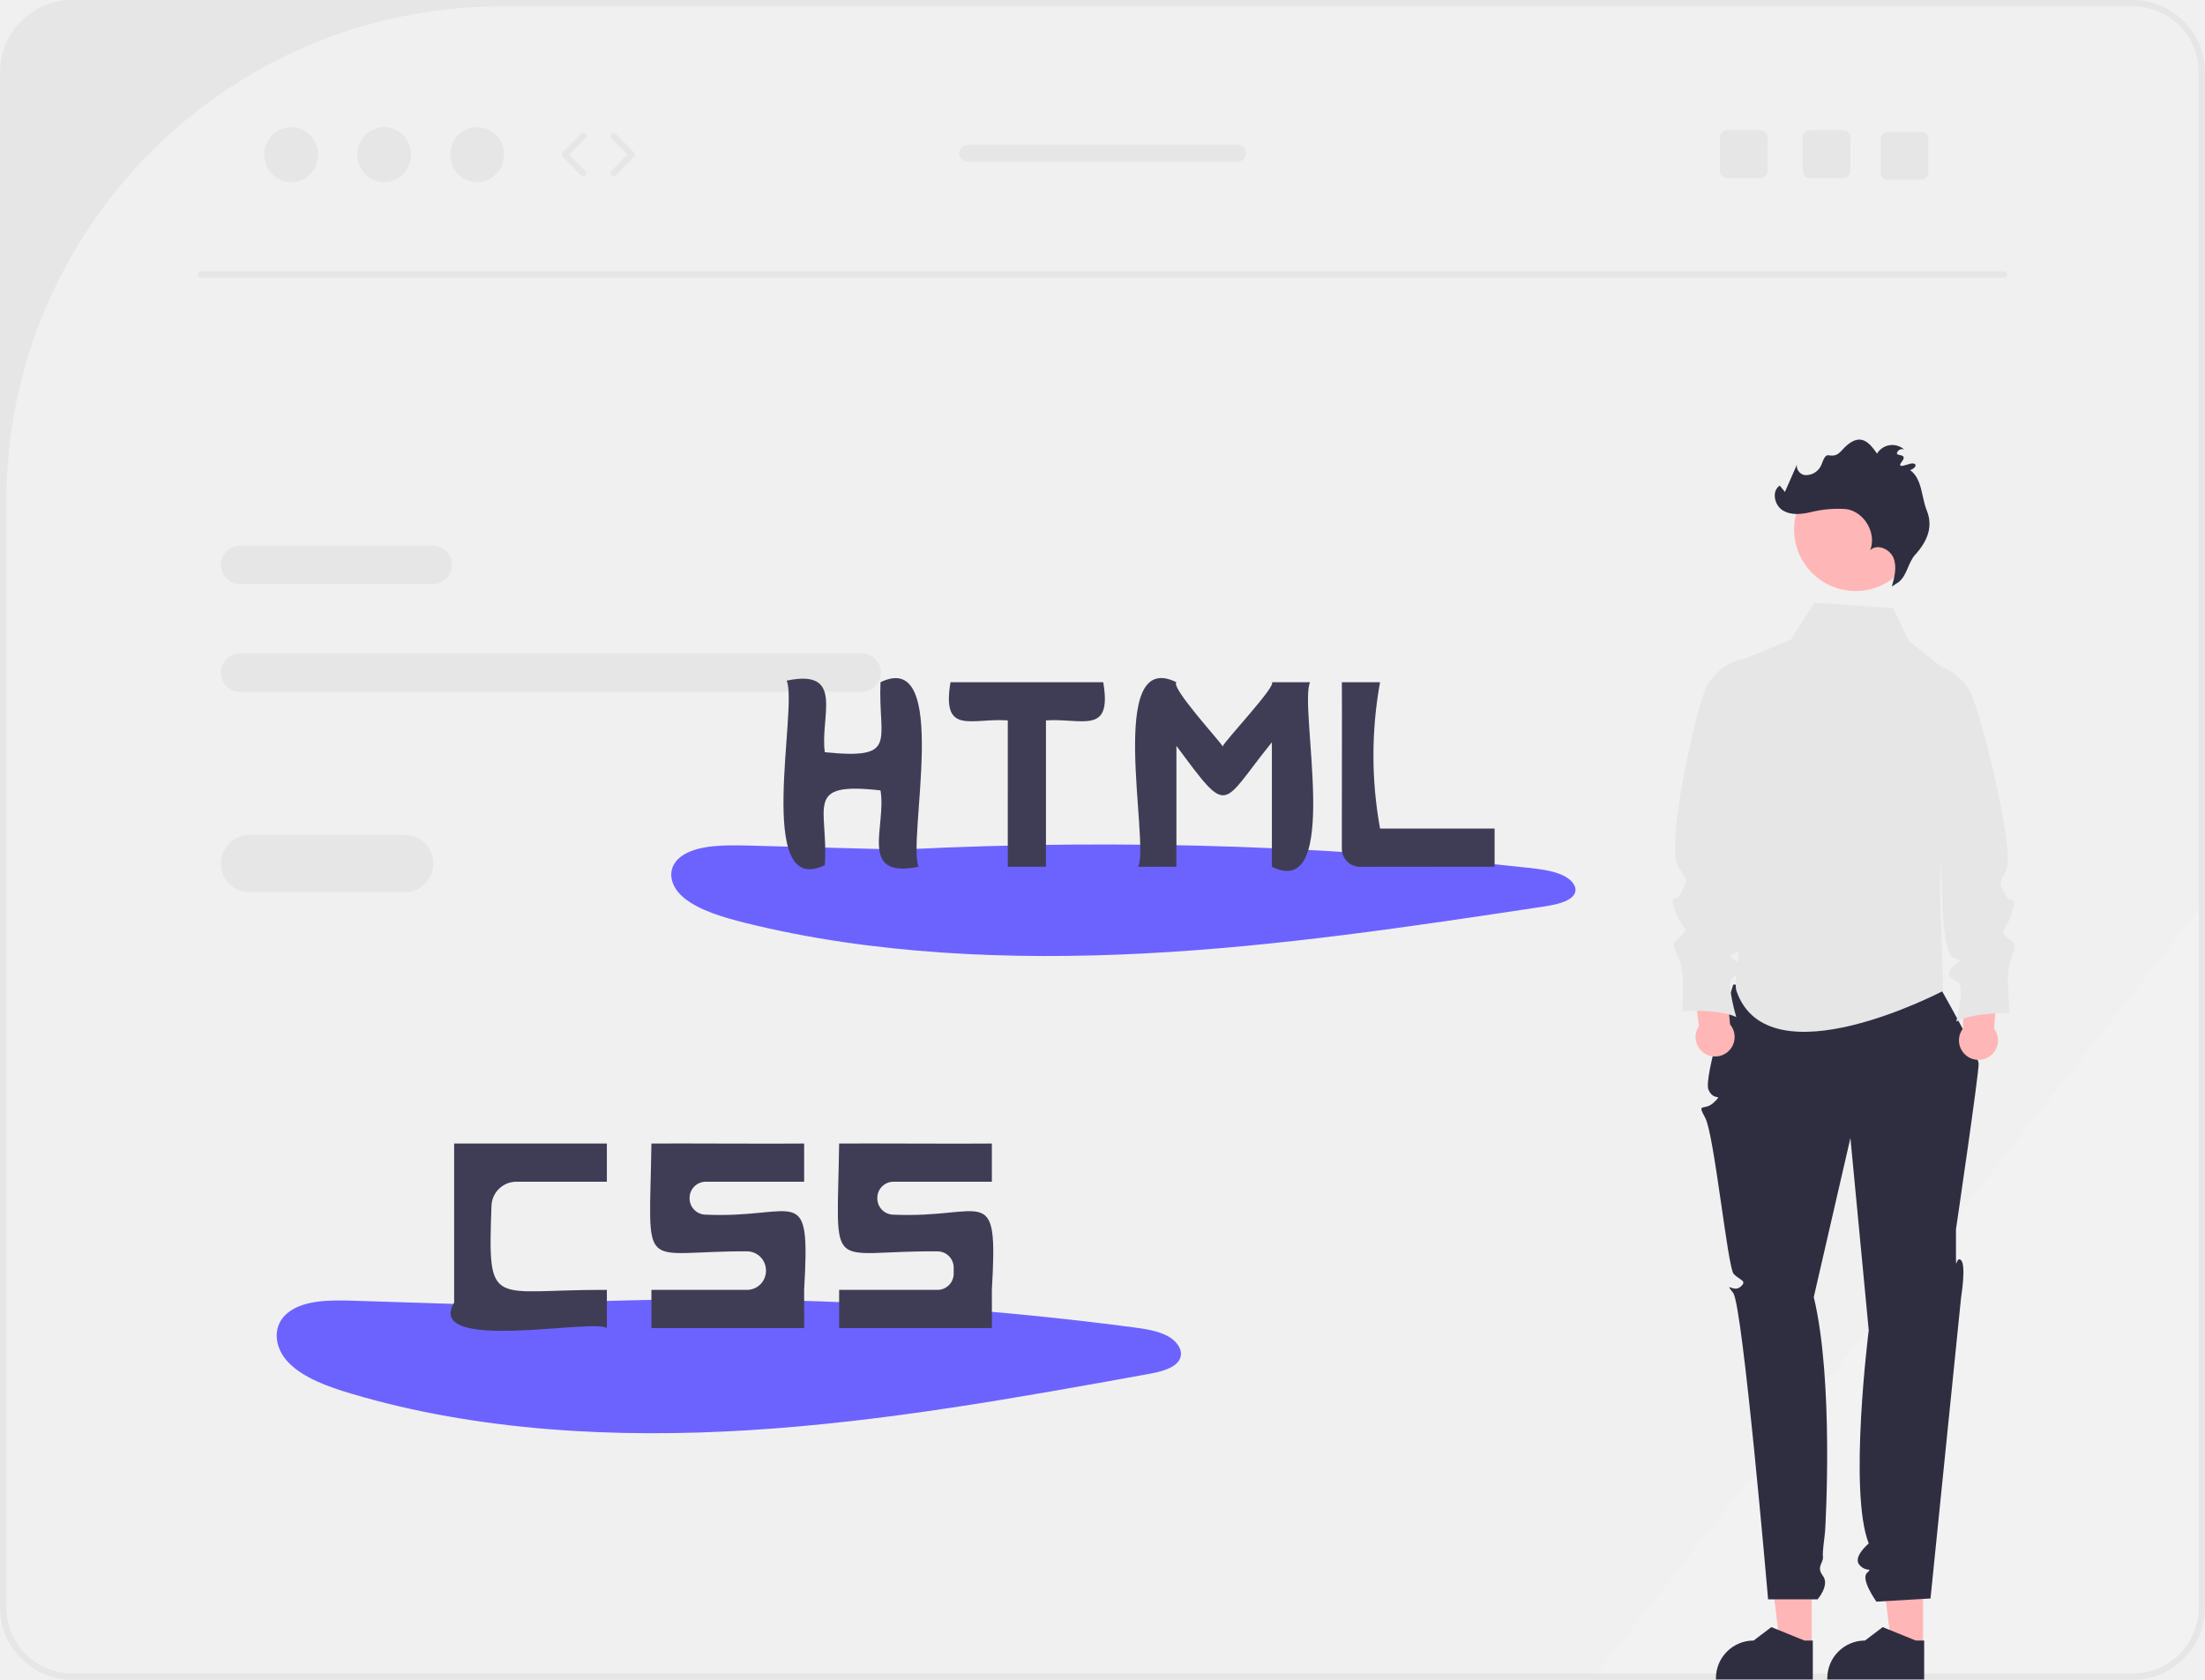
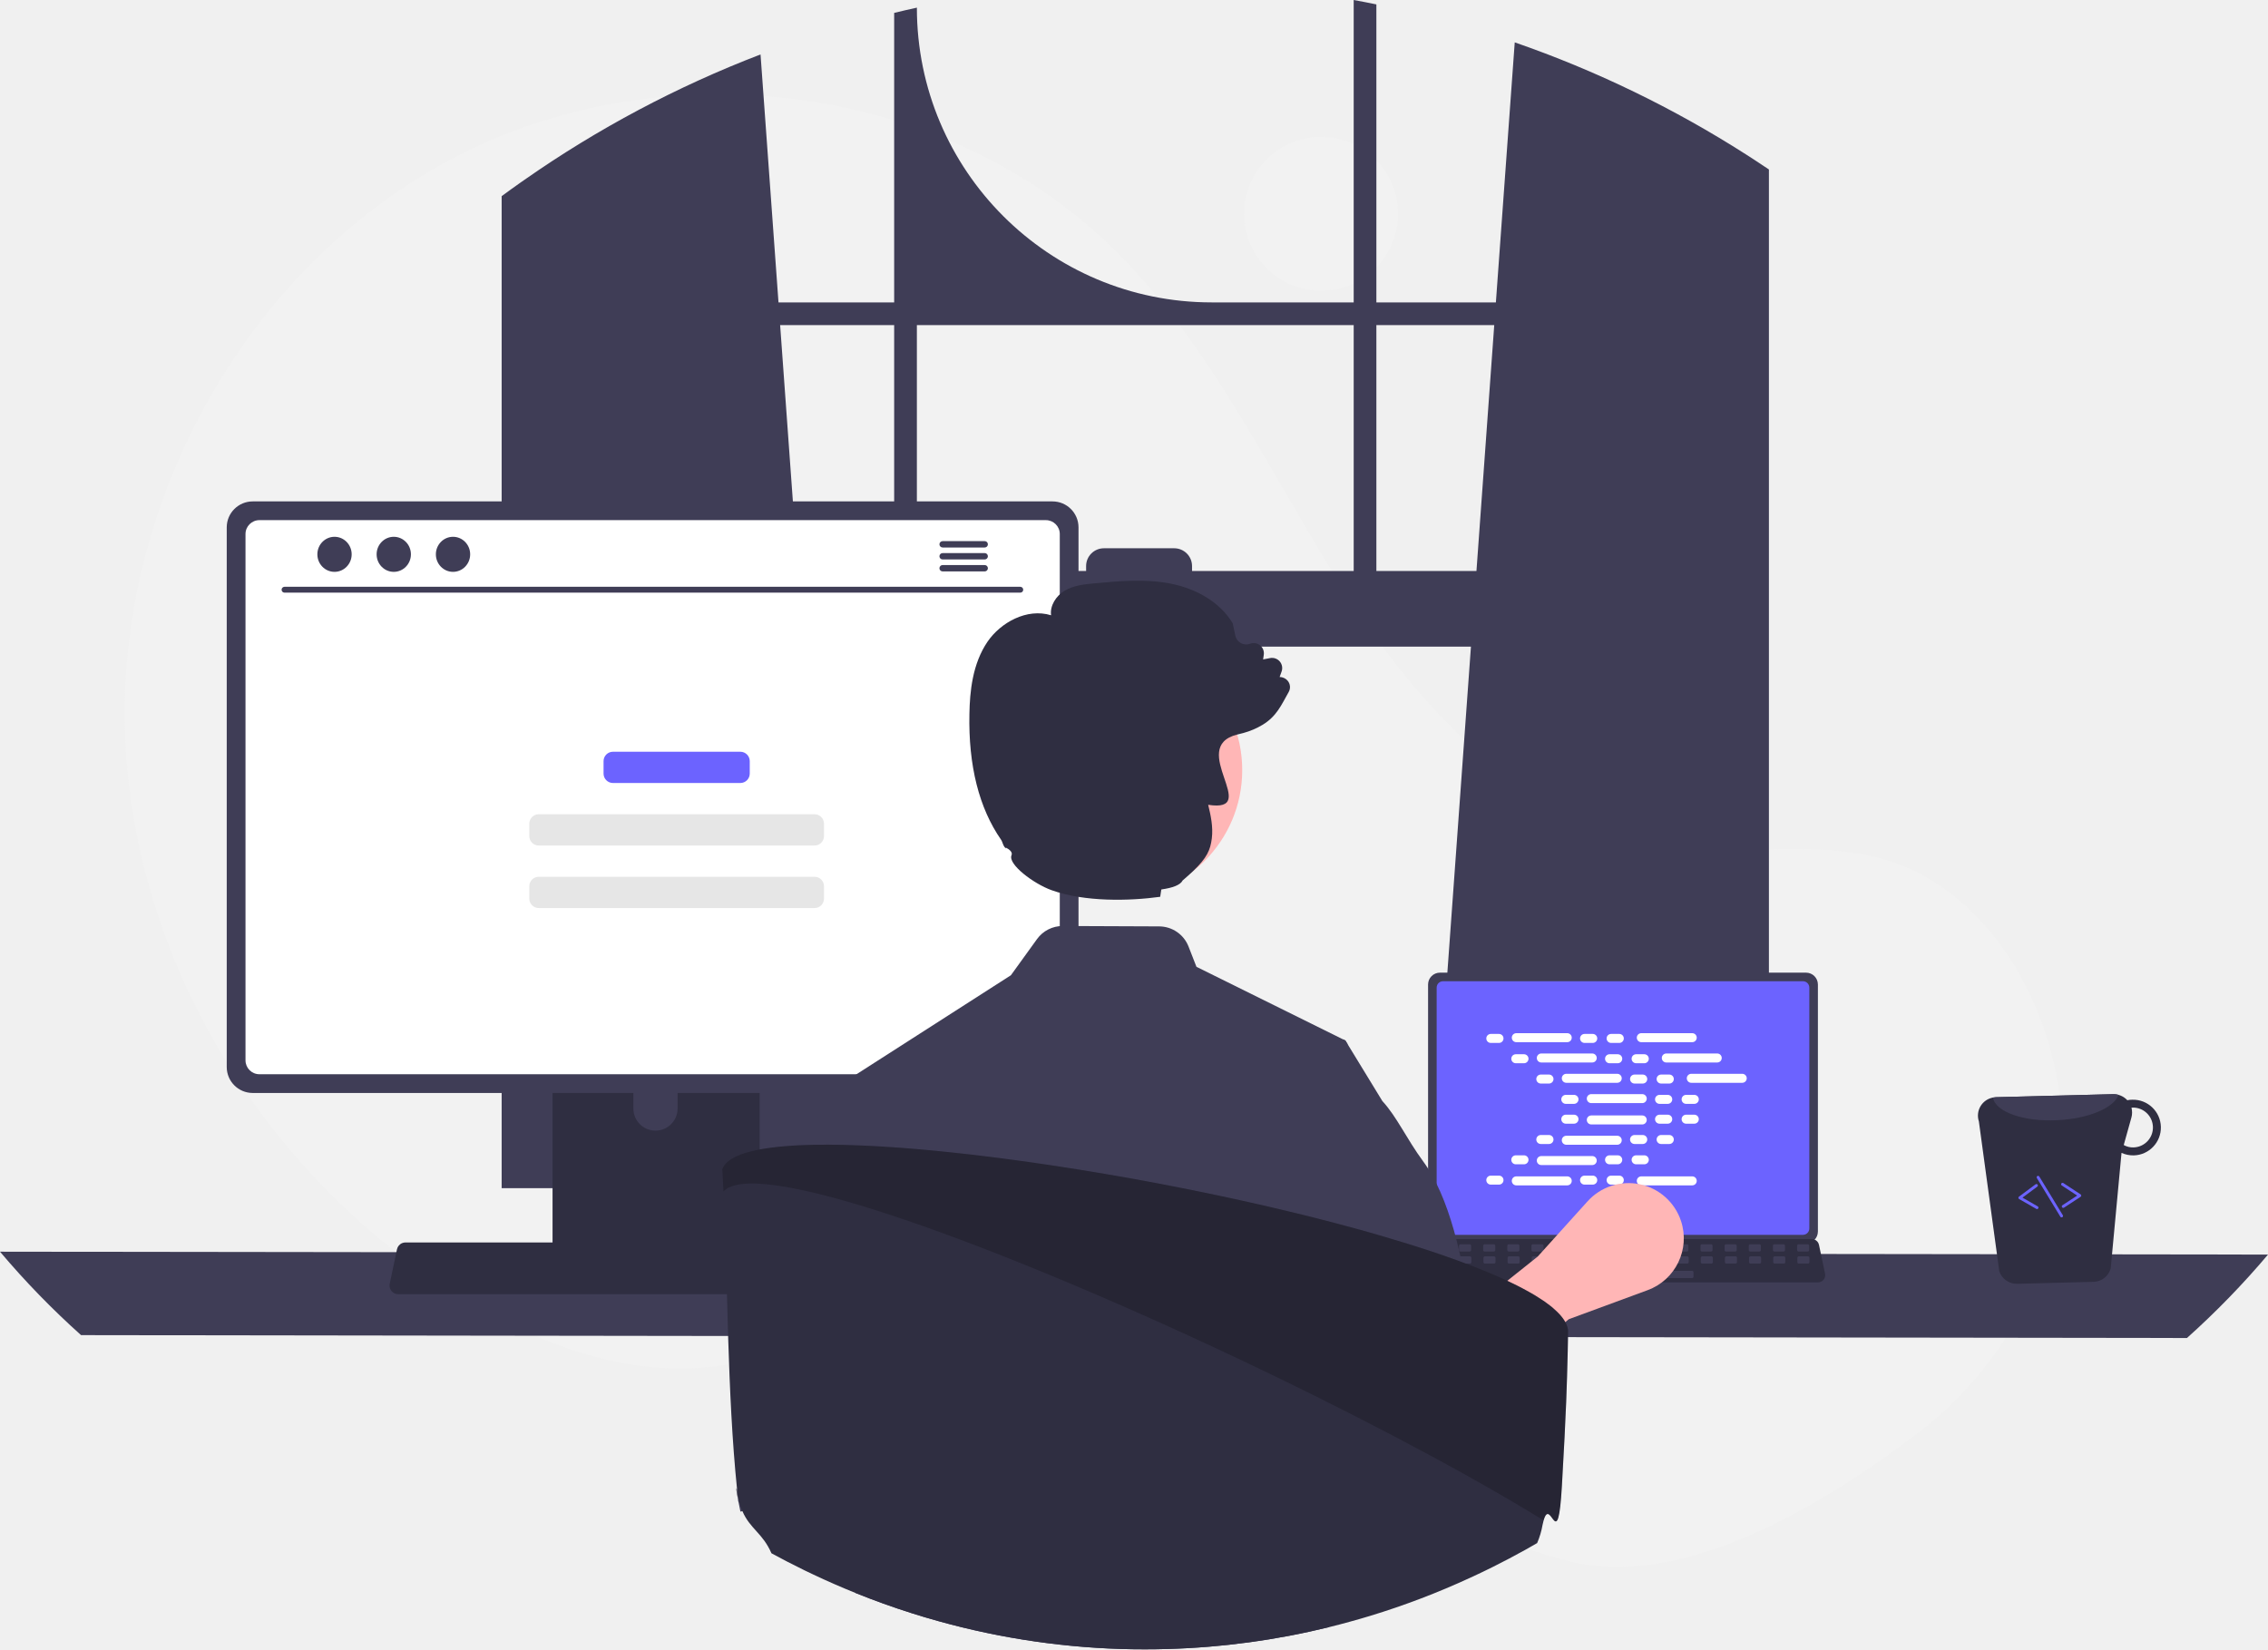
- <svg xmlns="http://www.w3.org/2000/svg" data-name="Layer 1" width="693" height="528" viewBox="0 0 693 528">
-   <path d="M946.5,469.5V691.31A22.717,22.717,0,0,1,923.81,714H753.67l1.58-2L944.5,472.04Z" transform="translate(-253.5 -186)" fill="#f2f2f2" />
-   <path d="M524.312,391.368H328.943a6.036,6.036,0,0,0,0,12.072H524.312a6.036,6.036,0,0,0,0-12.072Z" transform="translate(-253.5 -186)" fill="#e6e6e6" />
-   <path d="M389.518,357.524H328.943a6.036,6.036,0,0,0,0,12.072h60.575a6.036,6.036,0,0,0,0-12.072Z" transform="translate(-253.5 -186)" fill="#e6e6e6" />
-   <path d="M923.81,186H276.19a22.717,22.717,0,0,0-22.69,22.69V691.31A22.717,22.717,0,0,0,276.19,714H923.81a22.717,22.717,0,0,0,22.69-22.69V208.69A22.717,22.717,0,0,0,923.81,186ZM944.5,691.31A20.69,20.69,0,0,1,923.81,712H276.19a20.69,20.69,0,0,1-20.69-20.69V343.676A155.676,155.676,0,0,1,411.176,188H923.81a20.69,20.69,0,0,1,20.69,20.69Z" transform="translate(-253.5 -186)" fill="#e6e6e6" />
-   <path d="M883.39,273.269H316.66a1,1,0,0,1,0-2H883.39a1,1,0,0,1,0,2Z" transform="translate(-253.5 -186)" fill="#e6e6e6" />
-   <ellipse cx="91.515" cy="48.603" rx="8.457" ry="8.645" fill="#e6e6e6" />
-   <ellipse cx="120.729" cy="48.603" rx="8.457" ry="8.645" fill="#e6e6e6" />
-   <ellipse cx="149.942" cy="48.603" rx="8.457" ry="8.645" fill="#e6e6e6" />
-   <path d="M436.754,241.436a.997.997,0,0,1-.715-.301l-5.706-5.833a1.0 1,0,0,1,0-1.398l5.706-5.833a1,1,0,1,1,1.43,1.398l-5.022,5.133,5.022,5.134a1,1,0,0,1-.715,1.699Z" transform="translate(-253.5 -186)" fill="#e6e6e6" />
-   <path d="M446.342,241.436a1,1,0,0,1-.715-1.699l5.021-5.134-5.021-5.133a1,1,0,0,1,1.43-1.398l5.706,5.833a1.0 1,0,0,1,0,1.398l-5.706,5.833A.997.997,0,0,1,446.342,241.436Z" transform="translate(-253.5 -186)" fill="#e6e6e6" />
-   <path d="M832.852,226.959h-10.61a2.189,2.189,0,0,0-2.19,2.19v10.62a2.189,2.189,0,0,0,2.19,2.19h10.61a2.198,2.198,0,0,0,2.2-2.19v-10.62A2.198,2.198,0,0,0,832.852,226.959Z" transform="translate(-253.5 -186)" fill="#e6e6e6" />
-   <path d="M806.852,226.959h-10.61a2.189,2.189,0,0,0-2.19,2.19v10.62a2.189,2.189,0,0,0,2.19,2.19h10.61a2.198,2.198,0,0,0,2.2-2.19v-10.62A2.198,2.198,0,0,0,806.852,226.959Z" transform="translate(-253.5 -186)" fill="#e6e6e6" />
-   <path d="M857.352,227.459h-10.61a2.189,2.189,0,0,0-2.19,2.19v10.62a2.189,2.189,0,0,0,2.19,2.19h10.61a2.198,2.198,0,0,0,2.2-2.19v-10.62A2.198,2.198,0,0,0,857.352,227.459Z" transform="translate(-253.5 -186)" fill="#e6e6e6" />
-   <path d="M642.43,231.499h-84.81a2.67,2.67,0,1,0,0,5.34h84.81a2.67,2.67,0,0,0,0-5.34Z" transform="translate(-253.5 -186)" fill="#e6e6e6" />
-   <path d="M415.107,596.446l-50.717-1.603c-7.034-.222-14.944-.211-19.962,3.424-5.694,4.126-4.832,11.435-.104,16.176s12.277,7.45,19.686,9.652c39.364,11.7,82.929,14.075,125.229,11.428s83.73-10.131,124.955-17.59c3.91-.707,8.341-1.725,9.936-4.446,1.542-2.632-.476-5.807-3.611-7.508s-7.109-2.275-10.943-2.781a1027.708,1027.708,0,0,0-209.501-5.976" transform="translate(-253.5 -186)" fill="#6c63ff" />
-   <path d="M506.23,557.44v-12c-8.708.123-39.87-.089-48,0-.605,41.941-4.313,33.725,30.048,33.888a5.975,5.975,0,0,1,5.952,5.967l0,.18a5.965,5.965,0,0,1-5.965,5.965H458.23v12h48c.067-.04-.049-11.587 0-12,2.03-34.765-1.986-22.261-31.166-23.656a5.095,5.095,0,0,1-4.835-5.095l0-.15a5.1,5.1,0,0,1,5.1-5.1Z" transform="translate(-253.5 -186)" fill="#3f3d56" />
-   <path d="M565.23,557.44v-12c-8.708.123-39.87-.089-48,0-.61,42.305-4.378,33.579,30.952,33.895a5.1,5.1,0,0,1,5.048,5.1c-0.0.63-0,1.275-0,1.907a5.099,5.099,0,0,1-5.1,5.098H517.23v12h48c.067-.04-.049-11.587 0-12,2.03-34.765-1.986-22.261-31.166-23.656a5.095,5.095,0,0,1-4.835-5.095l0-.15a5.1,5.1,0,0,1,5.1-5.1Z" transform="translate(-253.5 -186)" fill="#3f3d56" />
-   <path d="M444.23,557.44v-12h-48c-.034,10.703.025,39.032-0,50-9.409,15.929,44.042,4.901,48.003,8.004C444.23,603.44,444.23,591.44,444.23,591.44c-36.521-.191-37.439,6.646-36.264-26.43a7.844,7.844,0,0,1,7.834-7.571C426.358,557.44,444.23,557.44,444.23,557.44Z" transform="translate(-253.5 -186)" fill="#3f3d56" />
-   <path d="M539.107,453.112l-50.717-1.336c-7.034-.185-14.944-.176-19.962,2.854-5.694,3.439-4.832,9.532-.104,13.484s12.277,6.21,19.686,8.046c39.364,9.753,82.929,11.733,125.229,9.526s83.73-8.445,124.955-14.663c3.91-.59,8.341-1.438,9.936-3.706,1.542-2.194-.476-4.84-3.611-6.258s-7.109-1.896-10.943-2.318a1231.445,1231.445,0,0,0-209.501-4.981" transform="translate(-253.5 -186)" fill="#6c63ff" />
-   <path d="M530.23,400.44c-.817,18.526,5.992,24.358-17.501,21.998-1.587-11.052,6.462-26.39-11.999-22.496,3.698,8.018-10.303,68.844,11.996,57.995,1.252-18.275-7.002-26.29,17.504-23.494,1.965,11.297-7.207,27.921,11.999,23.996C538.531,450.417,552.532,389.596,530.23,400.44Z" transform="translate(-253.5 -186)" fill="#3f3d56" />
-   <path d="M653.23,400.44c1.647,1.017-15.09,18.724-15.452,20.175-.502-1.238-16.477-18.562-14.548-20.174-22.23-10.985-8.375,50.195-12.004,58.002.004-.003,12.004-.003,12.004-.003V420.442c16.867,22.75,13.735,18.922,30-1.117L653.23,458.44c22.229,10.989,8.376-50.199,12.004-58.003C665.23,400.44,653.23,400.44,653.23,400.44Z" transform="translate(-253.5 -186)" fill="#3f3d56" />
-   <path d="M600.23,400.44h-48c-2.82,16.822,6.505,11.18,18.002,12L570.23,458.44h12v-46C593.673,411.662,603.086,417.188,600.23,400.44Z" transform="translate(-253.5 -186)" fill="#3f3d56" />
-   <path d="M687.23,446.44a128.279,128.279,0,0,1,0-46h-12c.069,7.603-.021,38.282-.014,52.312a5.71,5.71,0,0,0,5.706,5.713c12.09.016,35.17-.073,42.309-.024L723.23,446.44Z" transform="translate(-253.5 -186)" fill="#3f3d56" />
-   <path d="M380.681,448.44H331.907a9,9,0,0,0,0,18h48.774a9,9,0,0,0,0-18Z" transform="translate(-253.5 -186)" fill="#e6e6e6" />
-   <polygon points="569.392 517.568 559.491 517.567 554.781 479.377 569.394 479.378 569.392 517.568" fill="#ffb6b6" />
-   <path d="M823.241,713.897l-30.447-.001v-.385a11.851,11.851,0,0,1,11.851-11.851h.001l5.562-4.219,10.377,4.22,2.658 0Z" transform="translate(-253.5 -186)" fill="#2f2e41" />
-   <polygon points="604.392 517.568 594.491 517.567 589.781 479.377 604.394 479.378 604.392 517.568" fill="#ffb6b6" />
-   <path d="M858.241,713.897l-30.447-.001v-.385a11.851,11.851,0,0,1,11.851-11.851h.001l5.562-4.219,10.377,4.22,2.658 0Z" transform="translate(-253.5 -186)" fill="#2f2e41" />
-   <path d="M798.239,495.48s-9.526,29.258-7.768,33.109S795.23,529.44,792.23,532.44s-5.619-.189-2.809,4.906,7.066,47.034,8.938,49.064,4.446,2.085,2.159,4.057S795.23,588.44,798.23,592.44s10.961,96.276,10.961,96.276h15.551s3.873-4.465,1.681-7.37.192-4.025,0-5.965.537-6.123.672-8.031,2.764-47.378-3.551-73.643l11.514-50.012,5.757,60.446s-6.416,50.702,0,67.001c0,0-5.172,4.307-2.878,6.803S842.23,678.44,840.23,680.44s3,9,3,9l17-1,9.622-94.734s1.622-9.88,0-11.573S868.23,586.44,868.23,580.44v-8s7.251-49.205,7.125-52.102S863.23,496.44,863.23,496.44Z" transform="translate(-253.5 -186)" fill="#2f2e41" />
-   <path d="M848.519,377.147l-24.823-1.707-7.428,11.712-17.889,7.273v57.695A55.6,55.6,0,0,1,801.23,469.44c-.068,11.495-3.023,25.035-2,28,10,29,65,0,65,0l-1-31,1.357-70.059-11.239-8.964Z" transform="translate(-253.5 -186)" fill="#e6e6e6" />
-   <path d="M797.233,508.005,795.521,489.763l-10.557-.476,2.496,19.221a6.133,6.133,0,1,0,9.773-.504Z" transform="translate(-253.5 -186)" fill="#ffb6b6" />
-   <path d="M802.428,392.886l-.293.05a16.988,16.988,0,0,0-12.585,9.628c-3.023,6.538-12.84,49.517-8.537,55.998,3.338,5.027,2.527,4.046.958,7.838s-4.096-.254-2.025,5.764,4.347,5.159,2.424,7.485-3.894,1.869-2.025,5.764,1.566,5.209,1.919,6.675.046,11.782.046,11.782,11.276-.855,16.888,1.827c0,0-3.131-10.418-1.361-12.086s3.894-1.869,2.378-4.297-4.954-2.53-1.212-3.742,2.537-22.956,2.537-22.956C807.705,446.475,805.27,419.927,802.428,392.886Z" transform="translate(-253.5 -186)" fill="#e6e6e6" />
-   <path d="M870.422,509.306l.789-18.304,10.519-1.008-1.523,19.323a6.133,6.133,0,1,1-9.786-.01Z" transform="translate(-253.5 -186)" fill="#ffb6b6" />
-   <path d="M859.426,394.597l.295.035a16.988,16.988,0,0,1,13.054,8.981c3.349,6.377,13.945,49.569,11.351,55.496-2.419,5.528-2.319,4.168-.561,7.876s4.078-.461,2.313,5.654-4.081,5.372-2.044,7.597,3.984,1.671,2.313,5.654-1.301,5.281-1.58,6.764.548,11.769.548,11.769-11.305-.285-16.774,2.676c0,0,2.602-10.562.749-12.139s-3.984-1.671-2.592-4.172,4.821-2.777,1.022-3.799-3.692-22.798-3.692-22.798Z" transform="translate(-253.5 -186)" fill="#e6e6e6" />
-   <circle cx="583.217" cy="166.41" r="19.362" fill="#ffb6b6" />
-   <path d="M850.192,368.984c2.693-2.107,2.954-6.124,5.252-8.657,3.842-4.234,5.647-8.789,3.635-13.805-1.78-4.437-1.402-9.891-5.236-12.747,1.883-.682,2.326-2.097.665-2.123-1.12-.018-5.297,2.124-3.287-.544s-1.795-1.615-1.543-2.707,1.865-1.697,2.577-.831a5.64,5.64,0,0,0-8.846,1.012c-2.265-3.394-4.668-5.729-8.134-3.575-3.403,2.115-3.359,4.73-7.019,4.102-1.721-.295-1.883,2.955-3.059,4.246a5.247,5.247,0,0,1-4.609,1.966c-1.715-.324-3.027-2.462-2.066-3.919l-4.043,9.224-1.629-1.999c-2.589,1.687-1.739,6.09.867,7.751s5.993,1.306,8.994.57a35.276,35.276,0,0,1,11.052-.917c5.666.8,9.613,7.575,7.515,12.899,2.177-2.138,6.204-.364,7.332,2.471s.301,6.029-.535,8.964" transform="translate(-253.5 -186)" fill="#2f2e41" />
+ <svg xmlns="http://www.w3.org/2000/svg" data-name="Layer 1" width="786.82" height="572.258" viewBox="0 0 786.82 572.258">
+   <circle cx="458.321" cy="74.182" r="26.701" fill="#f2f2f2" />
+   <path d="M872.038,661.023c39.688-30.229,58.644-81.025,46.776-129.482q-.442-1.806-.934-3.604c-7.867-28.763-27.332-56.101-55.7-65.291-23.82-7.717-49.82-1.783-74.669-4.851-48.781-6.024-86.601-45.494-113.211-86.819-26.611-41.325-47.062-87.583-82.422-121.724-58.285-56.275-153.362-68.391-225.627-31.76C293.987,254.121,247.955,335.391,249.918,416.386c1.963,80.995,50.046,158.432,119.875,199.517,25.652,15.093,55.321,25.785,84.848,22.044,25.62-3.246,48.899-17.013,74.399-21.1,40.091-6.426,79.927,11.701,114.603,32.824,34.676,21.123,68.17,46.16,107.574,55.952C789.478,715.131,836.881,687.801,872.038,661.023Z" transform="translate(-206.59 -163.8711)" fill="#f2f2f2" />
+   <path d="M815.016,219.191c-.87-.58-1.75-1.13-2.62-1.69a380.24,380.24,0,0,0-80.31-38.93l-6.54,90.22h-41.46v-103.39c-2.61-.54-5.24-1.05-7.87-1.53v104.92H626.946A102.27,102.27,0,0,1,524.676,166.521v-0c-2.64.57-5.26,1.18-7.88,1.83v100.44h-40.13l-6.23-86.03a380.858,380.858,0,0,0-81.94,43.53c-.44.3-.88.61-1.31.91-2.21,1.55-4.39,3.13-6.56,4.73v344.19h118.27l-2.09-28.95-11.5-158.95h231.59l-11.5,158.95-2.09,28.95h116.96v-353.45Q817.656,220.901,815.016,219.191Zm-298.22,142.78h-33.39l-6.17-85.3h39.56Zm159.42,0h-56.08v-1.69a6.18,6.18,0,0,0-6.19-6.18h-24.38a6.178,6.178,0,0,0-6.18,6.18v1.69h-58.71v-85.3h151.54Zm7.87,0v-85.3h40.89l-6.17,85.3Z" transform="translate(-206.59 -163.8711)" fill="#3f3d56" />
+   <path d="M206.59,598.162a289.003,289.003,0,0,0,28.12,28.95l730.58,1a289.003,289.003,0,0,0,28.12-28.95Z" transform="translate(-206.59 -163.8711)" fill="#3f3d56" />
+   <path d="M702.02,505.462v85.704a4.122,4.122,0,0,0,4.119,4.119H833.143a4.122,4.122,0,0,0,4.119-4.119v-85.704a4.124,4.124,0,0,0-4.119-4.115H706.139A4.124,4.124,0,0,0,702.02,505.462Z" transform="translate(-206.59 -163.8711)" fill="#3f3d56" />
+   <path d="M704.999,506.529V590.109a2.205,2.205,0,0,0,2.201,2.201H832.086a2.205,2.205,0,0,0,2.201-2.201V506.529a2.206,2.206,0,0,0-2.201-2.206H707.201A2.206,2.206,0,0,0,704.999,506.529Z" transform="translate(-206.59 -163.8711)" fill="#6c63ff" />
+   <path d="M699.364,607.881a2.47,2.47,0,0,0,1.943.93H837.299a2.502,2.502,0,0,0,2.446-3.016l-2.111-10.027a2.507,2.507,0,0,0-1.558-1.818,2.425,2.425,0,0,0-.888-.168H703.41a2.424,2.424,0,0,0-.888.168,2.507,2.507,0,0,0-1.558,1.818l-2.111,10.027A2.501,2.501,0,0,0,699.364,607.881Z" transform="translate(-206.59 -163.8711)" fill="#2f2e41" />
+   <rect x="830.034" y="595.588" width="4.188" height="2.513" rx="0.488" transform="translate(1457.666 1029.819) rotate(-180)" fill="#3f3d56" />
+   <rect x="821.657" y="595.588" width="4.188" height="2.513" rx="0.488" transform="translate(1440.912 1029.819) rotate(-180)" fill="#3f3d56" />
+   <rect x="813.28" y="595.588" width="4.188" height="2.513" rx="0.488" transform="translate(1424.158 1029.819) rotate(-180)" fill="#3f3d56" />
+   <rect x="804.903" y="595.588" width="4.188" height="2.513" rx="0.488" transform="translate(1407.404 1029.819) rotate(-180)" fill="#3f3d56" />
+   <rect x="796.526" y="595.588" width="4.188" height="2.513" rx="0.488" transform="translate(1390.65 1029.819) rotate(-180)" fill="#3f3d56" />
+   <rect x="788.149" y="595.588" width="4.188" height="2.513" rx="0.488" transform="translate(1373.896 1029.819) rotate(-180)" fill="#3f3d56" />
+   <rect x="779.772" y="595.588" width="4.188" height="2.513" rx="0.488" transform="translate(1357.142 1029.819) rotate(-180)" fill="#3f3d56" />
+   <rect x="771.395" y="595.588" width="4.188" height="2.513" rx="0.488" transform="translate(1340.388 1029.819) rotate(-180)" fill="#3f3d56" />
+   <rect x="763.018" y="595.588" width="4.188" height="2.513" rx="0.488" transform="translate(1323.634 1029.819) rotate(-180)" fill="#3f3d56" />
+   <rect x="754.641" y="595.588" width="4.188" height="2.513" rx="0.488" transform="translate(1306.88 1029.819) rotate(-180)" fill="#3f3d56" />
+   <rect x="746.264" y="595.588" width="4.188" height="2.513" rx="0.488" transform="translate(1290.126 1029.819) rotate(-180)" fill="#3f3d56" />
+   <rect x="737.887" y="595.588" width="4.188" height="2.513" rx="0.488" transform="translate(1273.372 1029.819) rotate(-180)" fill="#3f3d56" />
+   <rect x="729.51" y="595.588" width="4.188" height="2.513" rx="0.488" transform="translate(1256.618 1029.819) rotate(-180)" fill="#3f3d56" />
+   <rect x="721.133" y="595.588" width="4.188" height="2.513" rx="0.488" transform="translate(1239.865 1029.819) rotate(-180)" fill="#3f3d56" />
+   <rect x="712.756" y="595.588" width="4.188" height="2.513" rx="0.488" transform="translate(1223.111 1029.819) rotate(-180)" fill="#3f3d56" />
+   <rect x="704.379" y="595.588" width="4.188" height="2.513" rx="0.488" transform="translate(1206.357 1029.819) rotate(-180)" fill="#3f3d56" />
+   <rect x="830.133" y="599.777" width="4.188" height="2.513" rx="0.488" transform="translate(1457.864 1038.196) rotate(-180)" fill="#3f3d56" />
+   <rect x="821.756" y="599.777" width="4.188" height="2.513" rx="0.488" transform="translate(1441.11 1038.196) rotate(-180)" fill="#3f3d56" />
+   <rect x="813.379" y="599.777" width="4.188" height="2.513" rx="0.488" transform="translate(1424.356 1038.196) rotate(-180)" fill="#3f3d56" />
+   <rect x="805.002" y="599.777" width="4.188" height="2.513" rx="0.488" transform="translate(1407.602 1038.196) rotate(-180)" fill="#3f3d56" />
+   <rect x="796.625" y="599.777" width="4.188" height="2.513" rx="0.488" transform="translate(1390.848 1038.196) rotate(-180)" fill="#3f3d56" />
+   <rect x="788.248" y="599.777" width="4.188" height="2.513" rx="0.488" transform="translate(1374.094 1038.196) rotate(-180)" fill="#3f3d56" />
+   <rect x="779.871" y="599.777" width="4.188" height="2.513" rx="0.488" transform="translate(1357.34 1038.196) rotate(-180)" fill="#3f3d56" />
+   <rect x="771.494" y="599.777" width="4.188" height="2.513" rx="0.488" transform="translate(1340.586 1038.196) rotate(-180)" fill="#3f3d56" />
+   <rect x="763.117" y="599.777" width="4.188" height="2.513" rx="0.488" transform="translate(1323.832 1038.196) rotate(-180)" fill="#3f3d56" />
+   <rect x="754.74" y="599.777" width="4.188" height="2.513" rx="0.488" transform="translate(1307.078 1038.196) rotate(-180)" fill="#3f3d56" />
+   <rect x="746.363" y="599.777" width="4.188" height="2.513" rx="0.488" transform="translate(1290.324 1038.196) rotate(-180)" fill="#3f3d56" />
+   <rect x="737.986" y="599.777" width="4.188" height="2.513" rx="0.488" transform="translate(1273.57 1038.196) rotate(-180)" fill="#3f3d56" />
+   <rect x="729.609" y="599.777" width="4.188" height="2.513" rx="0.488" transform="translate(1256.816 1038.196) rotate(-180)" fill="#3f3d56" />
+   <rect x="721.232" y="599.777" width="4.188" height="2.513" rx="0.488" transform="translate(1240.062 1038.196) rotate(-180)" fill="#3f3d56" />
+   <rect x="712.855" y="599.777" width="4.188" height="2.513" rx="0.488" transform="translate(1223.309 1038.196) rotate(-180)" fill="#3f3d56" />
+   <rect x="704.478" y="599.777" width="4.188" height="2.513" rx="0.488" transform="translate(1206.555 1038.196) rotate(-180)" fill="#3f3d56" />
+   <rect x="760.604" y="604.803" width="33.508" height="2.513" rx="0.488" transform="translate(1348.126 1048.248) rotate(-180)" fill="#3f3d56" />
+   <rect x="515.631" y="358.737" width="5.966" height="3.122" rx="1.561" fill="#fff" />
+   <rect x="548.154" y="358.737" width="5.966" height="3.122" rx="1.561" fill="#fff" />
+   <rect x="557.369" y="358.737" width="5.966" height="3.122" rx="1.561" fill="#fff" />
+   <rect x="524.477" y="358.477" width="20.796" height="3.122" rx="1.561" fill="#fff" />
+   <rect x="567.841" y="358.477" width="20.796" height="3.122" rx="1.561" fill="#fff" />
+   <rect x="524.304" y="365.784" width="5.966" height="3.122" rx="1.561" fill="#fff" />
+   <rect x="556.827" y="365.784" width="5.966" height="3.122" rx="1.561" fill="#fff" />
+   <rect x="566.042" y="365.784" width="5.966" height="3.122" rx="1.561" fill="#fff" />
+   <rect x="533.15" y="365.523" width="20.796" height="3.122" rx="1.561" fill="#fff" />
+   <rect x="576.514" y="365.523" width="20.796" height="3.122" rx="1.561" fill="#fff" />
+   <rect x="532.977" y="372.83" width="5.966" height="3.122" rx="1.561" fill="#fff" />
+   <rect x="565.5" y="372.83" width="5.966" height="3.122" rx="1.561" fill="#fff" />
+   <rect x="574.715" y="372.83" width="5.966" height="3.122" rx="1.561" fill="#fff" />
+   <rect x="541.823" y="372.57" width="20.796" height="3.122" rx="1.561" fill="#fff" />
+   <rect x="585.187" y="372.57" width="20.796" height="3.122" rx="1.561" fill="#fff" />
+   <rect x="541.649" y="379.877" width="5.966" height="3.122" rx="1.561" fill="#fff" />
+   <rect x="574.172" y="379.877" width="5.966" height="3.122" rx="1.561" fill="#fff" />
+   <rect x="583.387" y="379.877" width="5.966" height="3.122" rx="1.561" fill="#fff" />
+   <rect x="550.496" y="379.617" width="20.796" height="3.122" rx="1.561" fill="#fff" />
+   <rect x="548.154" y="407.898" width="5.966" height="3.122" rx="1.561" fill="#fff" />
+   <rect x="557.369" y="407.898" width="5.966" height="3.122" rx="1.561" fill="#fff" />
+   <rect x="567.841" y="408.158" width="20.796" height="3.122" rx="1.561" fill="#fff" />
+   <rect x="515.631" y="407.898" width="5.966" height="3.122" rx="1.561" fill="#fff" />
+   <rect x="524.477" y="408.158" width="20.796" height="3.122" rx="1.561" fill="#fff" />
+   <rect x="524.304" y="400.851" width="5.966" height="3.122" rx="1.561" fill="#fff" />
+   <rect x="556.827" y="400.851" width="5.966" height="3.122" rx="1.561" fill="#fff" />
+   <rect x="566.042" y="400.851" width="5.966" height="3.122" rx="1.561" fill="#fff" />
+   <rect x="533.15" y="401.111" width="20.796" height="3.122" rx="1.561" fill="#fff" />
+   <rect x="532.977" y="393.804" width="5.966" height="3.122" rx="1.561" fill="#fff" />
+   <rect x="565.5" y="393.804" width="5.966" height="3.122" rx="1.561" fill="#fff" />
+   <rect x="574.715" y="393.804" width="5.966" height="3.122" rx="1.561" fill="#fff" />
+   <rect x="541.823" y="394.064" width="20.796" height="3.122" rx="1.561" fill="#fff" />
+   <rect x="541.649" y="386.758" width="5.966" height="3.122" rx="1.561" fill="#fff" />
+   <rect x="574.172" y="386.758" width="5.966" height="3.122" rx="1.561" fill="#fff" />
+   <rect x="583.387" y="386.758" width="5.966" height="3.122" rx="1.561" fill="#fff" />
+   <rect x="550.496" y="387.018" width="20.796" height="3.122" rx="1.561" fill="#fff" />
+   <path d="M711.507,654.353l-13.35-21.102,41.902-33.403,17.295-19.161a19.161,19.161,0,0,1,32.418,6.828h0a19.161,19.161,0,0,1-11.57,23.991l-27.349,10.075Z" transform="translate(-206.59 -163.8711)" fill="#ffb6b6" />
+   <path d="M398.28,501.352v102.56h71.85v-102.56a3.448,3.448,0,0,0-2.43-3.3,3.175,3.175,0,0,0-1.03-.16H401.75A3.463,3.463,0,0,0,398.28,501.352Zm28.04,35.24a7.67,7.67,0,0,1,15.34,0v11.9a7.67,7.67,0,0,1-15.34,0Z" transform="translate(-206.59 -163.8711)" fill="#2f2e41" />
+   <path d="M398.06,600.632v9.89a1.946,1.946,0,0,0,1.93,1.94h68.43a1.94,1.94,0,0,0,1.93-1.94v-9.89Z" transform="translate(-206.59 -163.8711)" fill="#3f3d56" />
+   <path d="M285.25,346.832V534.092a9.007,9.007,0,0,0,9,9h277.5a9.007,9.007,0,0,0,9-9V346.832a9.011,9.011,0,0,0-9-8.99H294.25A9.012,9.012,0,0,0,285.25,346.832Z" transform="translate(-206.59 -163.8711)" fill="#3f3d56" />
+   <path d="M291.76,349.162v182.62a4.818,4.818,0,0,0,4.81,4.81H569.44a4.818,4.818,0,0,0,4.81-4.81v-182.62a4.82,4.82,0,0,0-4.81-4.82H296.57A4.821,4.821,0,0,0,291.76,349.162Z" transform="translate(-206.59 -163.8711)" fill="#fff" />
+   <path d="M342.4,611.792a2.948,2.948,0,0,0,2.32,1.11h162.34a2.987,2.987,0,0,0,2.92-3.6l-2.52-11.97a2.993,2.993,0,0,0-1.86-2.17,2.895,2.895,0,0,0-1.06-.2H347.23a2.894,2.894,0,0,0-1.06.2,2.992,2.992,0,0,0-1.86,2.17l-2.52,11.97A2.985,2.985,0,0,0,342.4,611.792Z" transform="translate(-206.59 -163.8711)" fill="#2f2e41" />
+   <path d="M560.585,369.499H305.261a1.016,1.016,0,0,1,0-2.031H560.585a1.016,1.016,0,0,1,0,2.031Z" transform="translate(-206.59 -163.8711)" fill="#3f3d56" />
+   <ellipse cx="116.051" cy="192.33" rx="5.95" ry="6.083" fill="#3f3d56" />
+   <ellipse cx="136.607" cy="192.33" rx="5.95" ry="6.083" fill="#3f3d56" />
+   <ellipse cx="157.163" cy="192.33" rx="5.95" ry="6.083" fill="#3f3d56" />
+   <path d="M548.206,351.622h-14.6a1.105,1.105,0,0,0,0,2.21h14.6a1.105,1.105,0,0,0,0-2.21Z" transform="translate(-206.59 -163.8711)" fill="#3f3d56" />
+   <path d="M548.206,355.772h-14.6a1.105,1.105,0,0,0,0,2.21h14.6a1.105,1.105,0,0,0,0-2.21Z" transform="translate(-206.59 -163.8711)" fill="#3f3d56" />
+   <path d="M548.206,359.922h-14.6a1.105,1.105,0,0,0,0,2.21h14.6a1.105,1.105,0,0,0,0-2.21Z" transform="translate(-206.59 -163.8711)" fill="#3f3d56" />
+   <path d="M900.186,604.972a6.416,6.416,0,0,0,6.183,4.331l26.492-.682a6.329,6.329,0,0,0,5.981-4.657l3.749-40.087a9.794,9.794,0,0,0,4.238.871,9.661,9.661,0,1,0-.485-19.317,8.184,8.184,0,0,0-1.736.181,6.548,6.548,0,0,0-4.874-2.103l-40.751,1.052a5.853,5.853,0,0,0-1.005.125,6.365,6.365,0,0,0-4.873,8.265Zm43.173-43.817,2.668-9.553a6.506,6.506,0,0,0,.02-3.375c.129-0.0.244-.062.373-.062a6.91,6.91,0,0,1,.324,13.817A6.505,6.505,0,0,1,943.359,561.156Z" transform="translate(-206.59 -163.8711)" fill="#2f2e41" />
+   <path d="M897.978,544.686c.868,4.964,10.629,8.454,22.366,7.847,10.793-.497,19.617-4.287,21.234-8.778a6.025,6.025,0,0,0-1.844-.246l-40.751,1.052A5.853,5.853,0,0,0,897.978,544.686Z" transform="translate(-206.59 -163.8711)" fill="#3f3d56" />
+   <path d="M922.494,582.944a.497.497,0,0,0,.151-.066l5.753-3.766a.499.499,0,0,0,0-.836l-5.98-3.917a.5.5,0,1,0-.548.836l5.341,3.498-5.114,3.348a.5.5,0,0,0,.396.903Z" transform="translate(-206.59 -163.8711)" fill="#6c63ff" />
+   <path d="M913.408,583.363a.5.5,0,0,0,.126-.918l-5.303-3.04,5.126-3.807a.5.5,0,1,0-.596-.802l-5.739,4.263a.5.5,0,0,0,.049.835l5.965,3.42A.5.5,0,0,0,913.408,583.363Z" transform="translate(-206.59 -163.8711)" fill="#6c63ff" />
+   <path d="M921.922,586.244a.482.482,0,0,0,.137-.058.5.5,0,0,0,.168-.687l-8.155-13.408a.5.5,0,0,0-.854.521l8.155,13.408A.5.5,0,0,0,921.922,586.244Z" transform="translate(-206.59 -163.8711)" fill="#6c63ff" />
+   <rect x="209.385" y="260.827" width="50.719" height="10.846" rx="3.264" fill="#6c63ff" />
+   <rect x="183.626" y="282.519" width="102.236" height="10.846" rx="3.264" fill="#e6e6e6" />
+   <rect x="183.626" y="304.21" width="102.236" height="10.846" rx="3.264" fill="#e6e6e6" />
+   <path d="M497.301,540.717l.217.684.011.023,6.525,19.838,7.506,22.861,14.123,42.961.137,6.673v.023l1.049,53.684-2.909,7.278,3.274,11.932s-1.506-18.037-9.582-7.679c-4.574,5.886-9.925,11.91-14.317,17.556q9.6,3.884,19.507,7.027c1.426.456,2.863.89,4.301,1.323q.462.137.924.274a266.863,266.863,0,0,0,67.351,10.826c1.186.034,2.35.057,3.479.08.399.011.787.023,1.175.023,1.278.011,2.544.023,3.822.023q3.867,0,7.7-.114a266.853,266.853,0,0,0,56.091-7.586c-.125-7.586-.468-16.45-.958-25.918-.228-4.643-5.35-9.674-5.658-14.533-.217-3.65,4.381-7.084,4.141-10.792-1.551-22.827-3.491-14.064-4.928-30.229q-.222-2.379-.411-4.552c-.924-10.381-1.563-16.872-1.563-16.872l6.137-38.683,9.639-60.734-.742-1.221-.833-.411-50.844-25.165-2.761-7.073a10.979,10.979,0,0,0-10.141-6.947l-33.493-.137a10.931,10.931,0,0,0-8.909,4.529l-9.069,12.56Z" transform="translate(-206.59 -163.8711)" fill="#3f3d56" />
+   <path d="M533.407,617.525,525.82,633.758l-5.179,11.088-8.909,46.646-4.46,4.734L503.45,679.467l-39.998,8.881c-1.312-7.29-.351.247-1.161-7.75.228-.228.468-.456.707-.685.639-.593,1.175-1.152,1.164-1.688-.456-27.584.913-74.526,12.343-102.966a60.053,60.053,0,0,1,7.027-13.107c.228-.308.445-.616.662-.924,5.27-7.381,8.601-14.647,13.324-19.815v-.011a.53.53,0,0,0,.08-.08.157.157,0,0,0,.046-.034l32.443-17.203,1.392,39.105.992,28.109Z" transform="translate(-206.59 -163.8711)" fill="#3f3d56" />
+   <path d="M650.391,622.135l9.476,20.275,3.307,7.061,8.907,46.642,4.446,4.723,3.83-16.755,1.8-.369,32.459-6.722,9.461,30.046a17.984,17.984,0,0,0-3.261-22.506c-.646-.585-1.184-1.154-1.169-1.692.538-32.443-1.446-91.684-19.367-116.066-5.692-7.738-9.107-15.445-14.076-20.829-.015-.015-.015-.031-.031-.031L674.081,526.114l-.738-1.215-.831-.415Z" transform="translate(-206.59 -163.8711)" fill="#3f3d56" />
+   <circle id="a657ec4b-47ce-4d2a-9c58-81a811696ca9" data-name="Ellipse 5" cx="386.397" cy="267.201" r="44.558" fill="#ffb6b6" />
+   <path d="M653.212,399.948a3.759,3.759,0,0,0-2.69-1.19l.67-1.86a3.528,3.528,0,0,0-3.96-4.7l-2.44.47.23-1.63a3.534,3.534,0,0,0-4.73-3.82,3.766,3.766,0,0,1-3.24-.23,3.846,3.846,0,0,1-1.92-2.61l-.85-4.1-.09-.22c-4.14-6.9-12.1-11.92-21.84-13.76-8.67-1.65-17.56-.81-26.13-.02-3.4.32-7.24.68-10.44,2.64-2.72,1.68-5.02,5.04-4.55,8.43-8.45-2.59-17.51,2.58-22,9.1-5.32,7.76-6.19,17.48-6.33,25.08-.38,17.98,3.33,32.69,11,43.73.56.8.7,2.47,1.81,3.03l-.23-.37c1.24.62,2.5,1.62,2.03,2.69-1.35,3.08,7.62,9.89,13.94,12.14,11.53,4.11,26.86,3.76,37.64,2.28l.38-2.55c3.89-.53,6.63-1.54,7.4-3.12,1.36-1.16,2.52-2.2,3.53-3.16l.01-.01c.02-.02.06-.05.08-.07,4.87-4.67,6-7.33,6.51-11.38.49-3.97-.38-8-1.27-11.63,18.74,2.9-7.38-19.96,10.08-24.38a5.434,5.434,0,0,1,.61-.15c.51-.12,1.02-.24,1.51-.38a26.448,26.448,0,0,0,6.72-2.87c4.88-2.97,6.49-6.91,9.01-11.35A3.427,3.427,0,0,0,653.212,399.948Z" transform="translate(-206.59 -163.8711)" fill="#2f2e41" />
+   <path d="M750.582,625.308c-.01,1.75-.03,4.2-.11,7.23q-.015.63-.03,1.29c-.13,5.57-.26,10.24-.47,15.43-.01.36-.02.71-.04,1.07-.28,7.24-.72,15.67-1.48,29.02-1.41,24.66-3.87,3.39-6.34,12.04-.12.43-.25.94-.37,1.54a27.916,27.916,0,0,1-1.88,6.33c-1.31.78-2.66,1.53-3.99,2.28-3.79,2.11-7.64,4.14-11.52,6.07-2.18,1.08-4.37,2.14-6.57,3.16-.35.16-.69.32-1.03.47a270.887,270.887,0,0,1-34.75,13.26c-2.32.7-4.63,1.38-6.97,2.01-2.44.68-4.88,1.32-7.35,1.92a266.893,266.893,0,0,1-56.09,7.59c-2.55.08-5.12.11-7.7.11-1.28,0-2.54-.01-3.82-.02-.39,0-.78-.01-1.17-.02-1.13-.03-2.3-.05-3.48-.08a266.663,266.663,0,0,1-67.35-10.83l-.93-.27c-1.44-.44-2.87-.87-4.3-1.33q-9.9-3.135-19.51-7.02-7.335-2.955-14.5-6.34a.339.339,0,0,1-.12-.06c-1-.46-2.01-.94-3.01-1.43-.13-.07-.27-.14-.41-.21q-5.595-2.73-11.07-5.72c-3.07-7.05-7.39-8.4-10.07-14.6a25.874,25.874,0,0,1-1.68-5.74c0-.02-.01-.04-.01-.07.28,3.72-1.19-6.6-.01-.04-.01-.12-.02-.25-.03-.4-.03-.36-.07-.8-.13-1.35-3.43-33.49-3.21-71.79-4.7-103.35q-.15-3.06-.31-5.86c-.03-.62-.07-1.23-.11-1.83.07-.18.15-.37.24-.55a1.002,1.002,0,0,1,.07-.15,1.623,1.623,0,0,1,.1-.18c.02-.03.05-.07.07-.1a.917.917,0,0,1,.05-.1c.09-.14.19-.29.3-.43.05-.06.09-.11.14-.16a.808.808,0,0,1,.12-.14.637.637,0,0,1,.11-.13c.04-.04.08-.09.13-.14a.302.302,0,0,1,.08-.08,2.033,2.033,0,0,1,.26-.25,9.624,9.624,0,0,1,1.14-.9c.14-.09.29-.18.43-.28a19.135,19.135,0,0,1,3.17-1.52c.38-.14.76-.27,1.17-.41.15-.04.29-.09.44-.14.22-.07.44-.14.67-.19,1.14-.34,2.37-.63,3.7-.9.16-.03.33-.06.5-.1.24-.05.49-.09.74-.13.34-.06.69-.12,1.04-.18,2.97-.47,6.34-.82,10.06-1.05q.525-.03,1.05-.06c.41-.02.82-.04,1.24-.06.35-.02.71-.03,1.07-.04.35-.02.71-.03,1.08-.04,1.01-.03,2.05-.06,3.11-.08,3.02-.06,6.2-.04,9.54.03,1.55.04,3.13.08,4.75.15.11,0,.21.01.31.01,1.41.05,2.83.11,4.29.19,1.02.05,2.05.1,3.08.16.97.06,1.95.12,2.94.19.77.04,1.54.1,2.32.15.66.05,1.32.1,1.98.14l.9.06c.49.04.98.07,1.48.12,1.1.09,2.2.18,3.32.27,1.11.1,2.24.2,3.37.3s2.27.21,3.41.32c.12.01.23.02.34.03,1.04.11,2.08.21,3.13.32.24.02.49.04.73.07,1.001.101,2.022.218,3.032.326.31.033.618.066.929.1.791.086,1.572.161,2.368.254,1.05.12,2.12.23,3.16.37.81.09,1.62.18,2.43.28,1.27.15,2.56.31,3.85.48.49.06.98.12,1.47.19,3.68.46,7.4.97,11.18,1.5,5.73.81,11.55,1.69,17.41,2.64q8.805,1.425,17.71,3.01c1.5.27,3,.54,4.51.82q1.02.195,2.04.39c1.16.21,2.32.43,3.48.65,1.16.22,2.32.44,3.48.67,1.38.27,2.77.54,4.15.81,9.09,1.8,18.13,3.72,26.95,5.73,1.45.33,2.9.67,4.34,1q4.32,1.005,8.56,2.04c.78.18,1.55.37,2.32.56,1.92.48,3.84.96,5.73,1.45l.33.09c1.39.34,2.75.69,4.11,1.05q4.815,1.26,9.47,2.55,3.09.855,6.11,1.73c3.01.87,5.96,1.75,8.83,2.64.71.22,1.42.44,2.12.65,2.1.65,4.17,1.31,6.18,1.97,1.6.52,3.16,1.05,4.7,1.58q2.31.795,4.53,1.59c.95.34,1.89.7,2.83,1.04,1.35.5,2.68,1,3.98,1.5.4.15.79.31,1.18.46.25.11.49.2.73.3.47.19.95.37,1.41.56.47.18.93.37,1.39.57.45.18.91.37,1.35.56.45.18.89.37,1.33.57.37.15.73.31,1.08.47.71.31,1.42.62,2.11.94.34.16.68.31,1.02.47l.78.36c.11.06.22.11.33.16.25.12.51.25.76.37.58.27,1.15.56,1.71.83.75.38,1.48.76,2.18,1.13.71.38,1.4.76,2.06,1.13.11.06.21.12.32.18.15.08.3.17.45.25.51.29,1,.59,1.49.88.96.59,1.87,1.17,2.72,1.75.19.13.37.26.56.38.63.45,1.23.89,1.79,1.34,0,.01,0,.01.01.01.19.14.37.29.55.43.15.14.31.26.46.4.52.45,1,.88,1.44,1.32a5.667,5.667,0,0,1,.42.43,1.208,1.208,0,0,1,.16.16c.2.2.38.4.55.6a.553.553,0,0,1,.07.09c.24.28.46.56.67.84.1.14.21.28.3.42.12.17.24.35.34.52.09.14.17.29.25.43a7.257,7.257,0,0,1,.54,1.13,5.241,5.241,0,0,1,.27.82A5.844,5.844,0,0,1,750.582,625.308Z" transform="translate(-206.59 -163.8711)" fill="#2f2e41" />
+   <path d="M750.582,625.308c-.01,1.75-.03,4.2-.11,7.23-.01.42-.03.85-.04,1.29-.1,4.25-.25,9.5-.46,15.43-.01.36-.02.71-.04,1.07-.28,7.24-.72,15.67-1.48,29.02-1.41,24.66-3.87,3.39-6.34,12.04-6.86-4.22-14.38-8.64-22.42-13.18q-2.175-1.23-4.39-2.47c-16.08-8.97-34.04-18.37-52.79-27.68-.74-.37-1.49-.74-2.23-1.1-42.95-21.23-89.83-41.88-127.81-55.66-7.33-2.66-14.33-5.06-20.91-7.17-13.86-4.43-25.84-7.53-35.06-8.87-9.6-1.4-16.23-.9-18.91,1.99q-.15-3.06-.31-5.86-.06-.93-.12-1.83c.062-.165.142-.322.22-.48.011-.023.019-.047.03-.07a1.002,1.002,0,0,1,.07-.15,1.623,1.623,0,0,1,.1-.18,1.06,1.06,0,0,1,.12-.2c.09-.14.19-.29.3-.43a3.483,3.483,0,0,1,.26-.3.637.637,0,0,1,.11-.13c.04-.04.08-.09.13-.14a.302.302,0,0,1,.08-.08,2.033,2.033,0,0,1,.26-.25,9.624,9.624,0,0,1,1.14-.9c.14-.09.29-.18.43-.28a19.135,19.135,0,0,1,3.17-1.52c.38-.14.76-.27,1.17-.41.15-.04.29-.09.44-.14.22-.07.44-.14.67-.19,1.14-.34,2.37-.63,3.7-.9.4-.08.82-.16,1.24-.23.34-.06.69-.12,1.04-.18,2.97-.47,6.34-.82,10.06-1.05q.525-.03,1.05-.06c.41-.02.82-.04,1.24-.06.35-.02.71-.03,1.07-.04.35-.02.71-.03,1.08-.04,1.01-.03,2.05-.06,3.11-.08,3.02-.05,6.2-.03,9.54.04,1.55.03,3.13.08,4.75.15.1,0,.21.01.31.01,1.41.04,2.84.11,4.29.18,1.02.05,2.05.1,3.08.16.97.06,1.95.12,2.94.19.77.04,1.54.1,2.32.15.66.05,1.32.1,1.98.14.79.06,1.58.12,2.38.18,1.1.09,2.2.18,3.32.27,1.11.1,2.24.2,3.37.3s2.27.21,3.41.32c.12.01.23.02.34.03,1.04.11,2.08.21,3.13.32q8.73.885,17.97,2.07,5.52.705,11.18,1.51c5.73.81,11.55,1.69,17.41,2.63q8.805,1.425,17.71,3.01c1.5.27,3,.54,4.51.82q2.76.51,5.52,1.04c1.16.22,2.32.44,3.48.67,1.38.27,2.77.54,4.15.81,9.09,1.8,18.13,3.72,26.95,5.73,1.45.33,2.9.67,4.34,1q4.32,1.005,8.56,2.04c.78.19,1.55.38,2.32.57q2.895.72,5.73,1.44v.01c.11.02.22.05.33.08,1.38.35,2.75.7,4.11,1.06q4.815,1.26,9.47,2.54c2.06.58,4.1,1.15,6.11,1.73,3.01.88,5.96,1.76,8.83,2.64.71.22,1.42.44,2.12.65q3.15.99,6.18,1.97c1.6.52,3.16,1.05,4.7,1.58q2.31.795,4.53,1.59c.96.34,1.9.69,2.83,1.03,1.36.5,2.68,1,3.98,1.51.4.15.79.31,1.18.46.73.28,1.44.57,2.14.86.47.18.93.37,1.39.57.45.18.91.37,1.35.56.45.18.89.37,1.33.57.37.15.73.31,1.08.47.71.31,1.42.62,2.11.94.34.16.68.31,1.02.47l.78.36c.11.06.22.11.33.16.85.4,1.67.8,2.47,1.2.75.38,1.48.76,2.18,1.13.83.44,1.62.87,2.38,1.31.15.08.3.17.45.25.51.29,1,.59,1.49.88.96.59,1.87,1.17,2.72,1.75.84.58,1.62,1.15,2.35,1.72,0,.01,0,.01.01.01.35.28.69.56,1.01.83.52.45,1,.88,1.44,1.32a5.667,5.667,0,0,1,.42.43,1.208,1.208,0,0,1,.16.16c.21.23.42.46.62.69.24.28.46.56.67.84.1.14.21.28.3.42.12.17.24.35.34.52.09.14.17.29.25.43a7.257,7.257,0,0,1,.54,1.13,6.053,6.053,0,0,1,.27.82A5.844,5.844,0,0,1,750.582,625.308Z" transform="translate(-206.59 -163.8711)" opacity="0.2" />
</svg>
